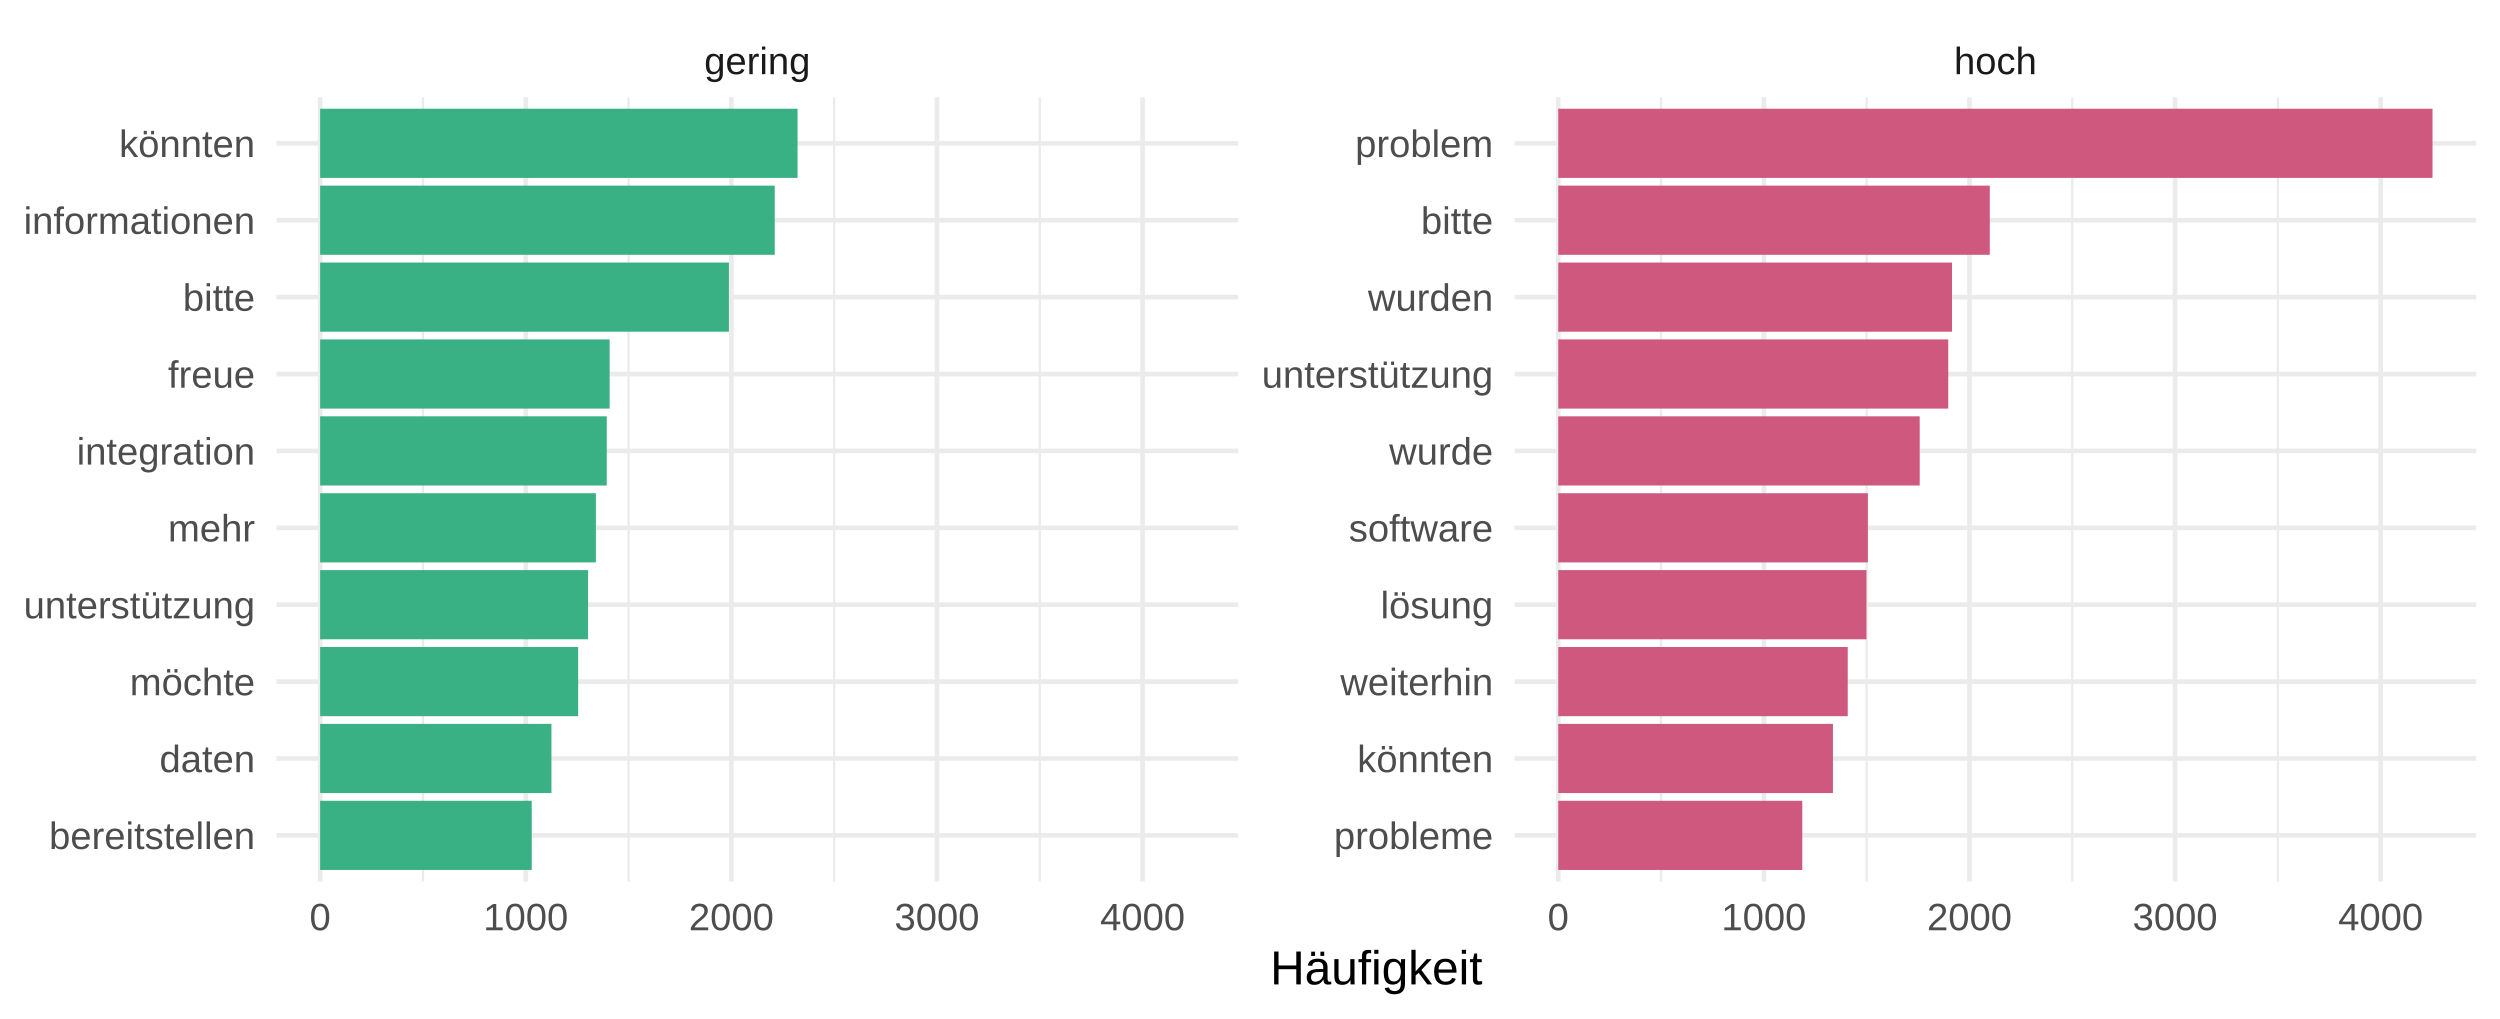
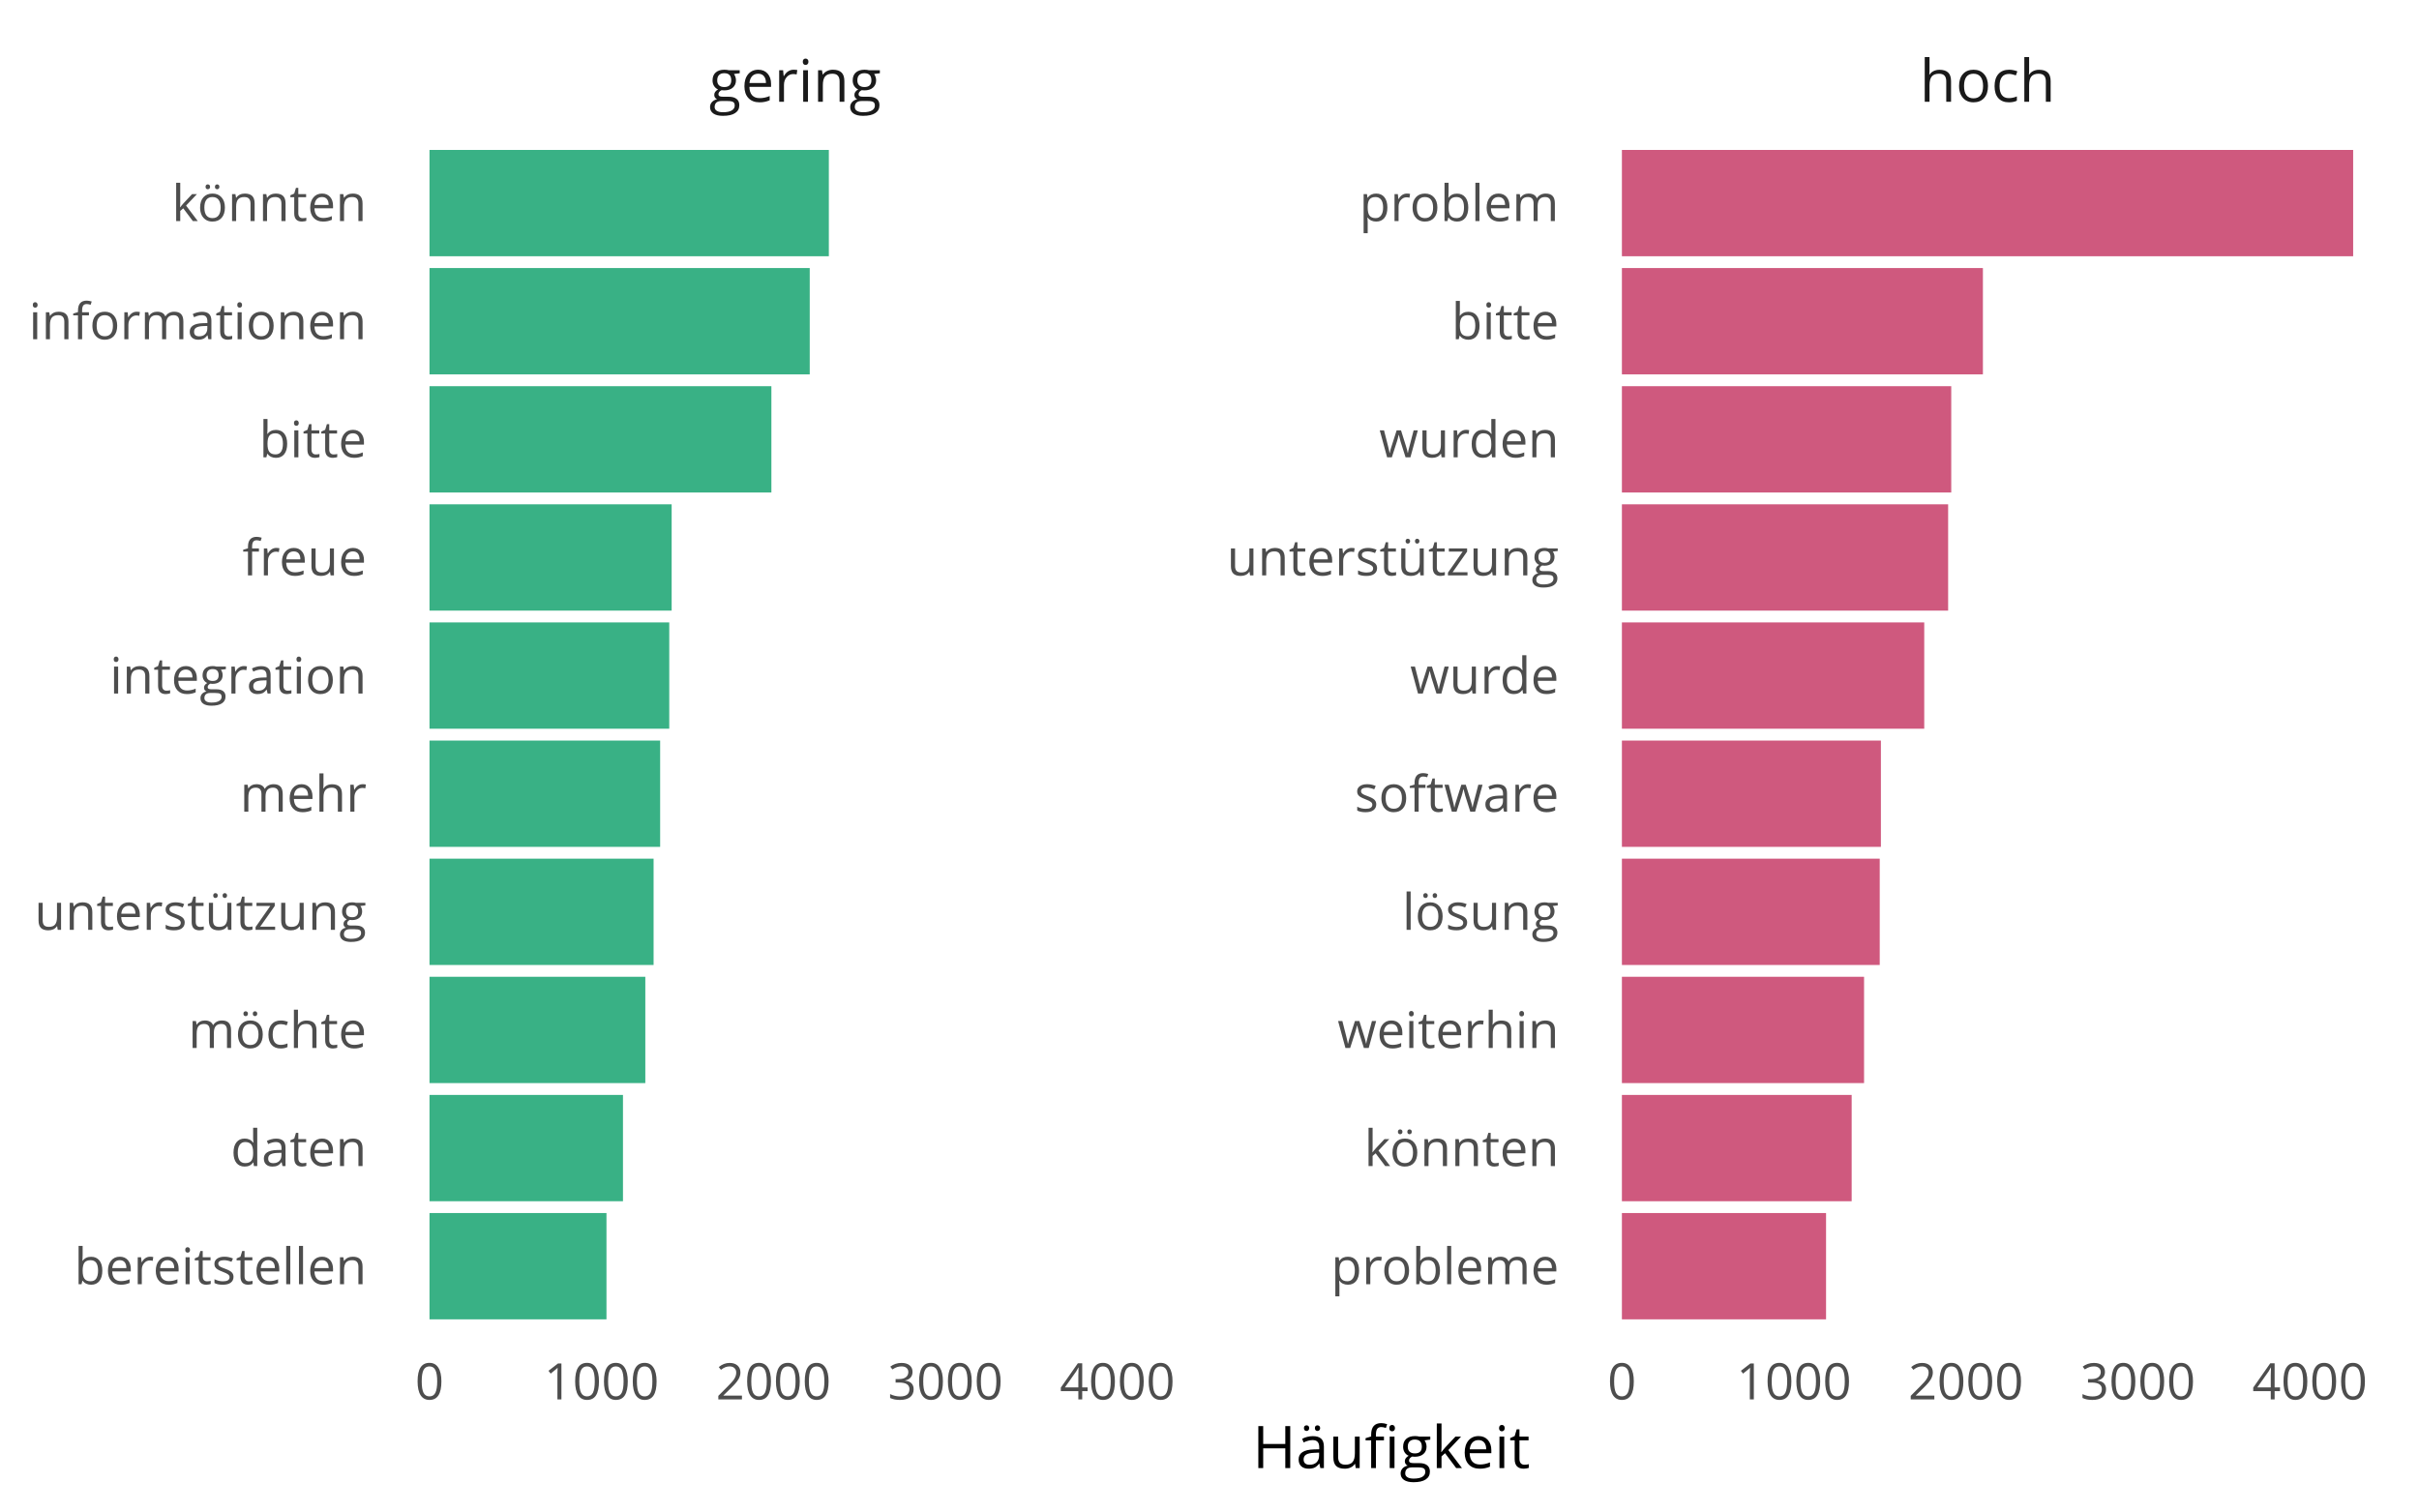
- <svg xmlns="http://www.w3.org/2000/svg" width="576.00pt" height="234.60pt" viewBox="0 0 576.00 234.60">
+ <svg xmlns="http://www.w3.org/2000/svg" width="576.00pt" height="360.00pt" viewBox="0 0 576.00 360.00">
  <g class="svglite">
    <defs>
      <style type="text/css">
    .svglite line, .svglite polyline, .svglite polygon, .svglite path, .svglite rect, .svglite circle {
      fill: none;
      stroke: #000000;
      stroke-linecap: round;
      stroke-linejoin: round;
      stroke-miterlimit: 10.00;
    }
    .svglite text {
      white-space: pre;
    }
    .svglite g.glyphgroup path {
      fill: inherit;
      stroke: none;
    }
  </style>
    </defs>
    <rect width="100%" height="100%" style="stroke: none; fill: none;" />
    <defs>
-       <clipPath id="cpMC4wMHw1NzYuMDB8MC4wMHwyMzQuNjA=">
-         <rect x="0.00" y="0.00" width="576.00" height="234.60" />
+       <clipPath id="cpMC4wMHw1NzYuMDB8MC4wMHwzNjAuMDA=">
+         <rect x="0.00" y="0.00" width="576.00" height="360.00" />
      </clipPath>
    </defs>
-     <g clip-path="url(#cpMC4wMHw1NzYuMDB8MC4wMHwyMzQuNjA=)">
+     <g clip-path="url(#cpMC4wMHw1NzYuMDB8MC4wMHwzNjAuMDA=)">
+       <rect x="0.00" y="0.00" width="576.00" height="360.00" style="stroke-width: 1.36; stroke: none;" />
+     </g>
+     <defs>
+       <clipPath id="cpOTMuNTZ8Mjg1LjEwfDMxLjQ5fDMxOC40NQ==">
+         <rect x="93.56" y="31.49" width="191.54" height="286.96" />
+       </clipPath>
+     </defs>
+     <g clip-path="url(#cpOTMuNTZ8Mjg1LjEwfDMxLjQ5fDMxOC40NQ==)">
+       <rect x="93.56" y="31.49" width="191.54" height="286.96" style="stroke-width: 1.36; stroke: none;" />
+       <rect x="102.27" y="35.71" width="95.09" height="25.32" style="stroke-width: 1.07; stroke: none; stroke-linecap: butt; stroke-linejoin: miter; fill: #39B185;" />
+       <rect x="102.27" y="63.84" width="90.54" height="25.32" style="stroke-width: 1.07; stroke: none; stroke-linecap: butt; stroke-linejoin: miter; fill: #39B185;" />
+       <rect x="102.27" y="91.98" width="81.41" height="25.32" style="stroke-width: 1.07; stroke: none; stroke-linecap: butt; stroke-linejoin: miter; fill: #39B185;" />
+       <rect x="102.27" y="120.11" width="57.66" height="25.32" style="stroke-width: 1.07; stroke: none; stroke-linecap: butt; stroke-linejoin: miter; fill: #39B185;" />
+       <rect x="102.27" y="148.24" width="57.09" height="25.32" style="stroke-width: 1.07; stroke: none; stroke-linecap: butt; stroke-linejoin: miter; fill: #39B185;" />
+       <rect x="102.27" y="176.38" width="54.92" height="25.32" style="stroke-width: 1.07; stroke: none; stroke-linecap: butt; stroke-linejoin: miter; fill: #39B185;" />
+       <rect x="102.27" y="204.51" width="53.36" height="25.32" style="stroke-width: 1.07; stroke: none; stroke-linecap: butt; stroke-linejoin: miter; fill: #39B185;" />
+       <rect x="102.27" y="232.64" width="51.39" height="25.32" style="stroke-width: 1.07; stroke: none; stroke-linecap: butt; stroke-linejoin: miter; fill: #39B185;" />
+       <rect x="102.27" y="260.78" width="46.07" height="25.32" style="stroke-width: 1.07; stroke: none; stroke-linecap: butt; stroke-linejoin: miter; fill: #39B185;" />
+       <rect x="102.27" y="288.91" width="42.14" height="25.32" style="stroke-width: 1.07; stroke: none; stroke-linecap: butt; stroke-linejoin: miter; fill: #39B185;" />
+     </g>
+     <g clip-path="url(#cpMC4wMHw1NzYuMDB8MC4wMHwzNjAuMDA=)">
</g>
    <defs>
-       <clipPath id="cpNjMuNjl8Mjg1LjI2fDIyLjQwfDIwMy4xMA==">
-         <rect x="63.69" y="22.40" width="221.57" height="180.71" />
+       <clipPath id="cpMzc3LjQ5fDU2OS4wM3wzMS40OXwzMTguNDU=">
+         <rect x="377.49" y="31.49" width="191.54" height="286.96" />
      </clipPath>
    </defs>
-     <g clip-path="url(#cpNjMuNjl8Mjg1LjI2fDIyLjQwfDIwMy4xMA==)">
-       <polyline points="97.45,203.10 97.45,22.40 " style="stroke-width: 0.53; stroke: #EBEBEB; stroke-linecap: butt;" />
-       <polyline points="144.82,203.10 144.82,22.40 " style="stroke-width: 0.53; stroke: #EBEBEB; stroke-linecap: butt;" />
-       <polyline points="192.19,203.10 192.19,22.40 " style="stroke-width: 0.53; stroke: #EBEBEB; stroke-linecap: butt;" />
-       <polyline points="239.57,203.10 239.57,22.40 " style="stroke-width: 0.53; stroke: #EBEBEB; stroke-linecap: butt;" />
-       <polyline points="63.69,192.47 285.26,192.47 " style="stroke-width: 1.07; stroke: #EBEBEB; stroke-linecap: butt;" />
-       <polyline points="63.69,174.76 285.26,174.76 " style="stroke-width: 1.07; stroke: #EBEBEB; stroke-linecap: butt;" />
-       <polyline points="63.69,157.04 285.26,157.04 " style="stroke-width: 1.07; stroke: #EBEBEB; stroke-linecap: butt;" />
-       <polyline points="63.69,139.32 285.26,139.32 " style="stroke-width: 1.07; stroke: #EBEBEB; stroke-linecap: butt;" />
-       <polyline points="63.69,121.61 285.26,121.61 " style="stroke-width: 1.07; stroke: #EBEBEB; stroke-linecap: butt;" />
-       <polyline points="63.69,103.89 285.26,103.89 " style="stroke-width: 1.07; stroke: #EBEBEB; stroke-linecap: butt;" />
-       <polyline points="63.69,86.18 285.26,86.18 " style="stroke-width: 1.07; stroke: #EBEBEB; stroke-linecap: butt;" />
-       <polyline points="63.69,68.46 285.26,68.46 " style="stroke-width: 1.07; stroke: #EBEBEB; stroke-linecap: butt;" />
-       <polyline points="63.69,50.74 285.26,50.74 " style="stroke-width: 1.07; stroke: #EBEBEB; stroke-linecap: butt;" />
-       <polyline points="63.69,33.03 285.26,33.03 " style="stroke-width: 1.07; stroke: #EBEBEB; stroke-linecap: butt;" />
-       <polyline points="73.76,203.10 73.76,22.40 " style="stroke-width: 1.07; stroke: #EBEBEB; stroke-linecap: butt;" />
-       <polyline points="121.14,203.10 121.14,22.40 " style="stroke-width: 1.07; stroke: #EBEBEB; stroke-linecap: butt;" />
-       <polyline points="168.51,203.10 168.51,22.40 " style="stroke-width: 1.07; stroke: #EBEBEB; stroke-linecap: butt;" />
-       <polyline points="215.88,203.10 215.88,22.40 " style="stroke-width: 1.07; stroke: #EBEBEB; stroke-linecap: butt;" />
-       <polyline points="263.25,203.10 263.25,22.40 " style="stroke-width: 1.07; stroke: #EBEBEB; stroke-linecap: butt;" />
-       <rect x="73.76" y="25.05" width="110.00" height="15.94" style="stroke-width: 1.07; stroke: none; stroke-linecap: butt; stroke-linejoin: miter; fill: #39B185;" />
-       <rect x="73.76" y="42.77" width="104.74" height="15.94" style="stroke-width: 1.07; stroke: none; stroke-linecap: butt; stroke-linejoin: miter; fill: #39B185;" />
-       <rect x="73.76" y="60.49" width="94.18" height="15.94" style="stroke-width: 1.07; stroke: none; stroke-linecap: butt; stroke-linejoin: miter; fill: #39B185;" />
-       <rect x="73.76" y="78.20" width="66.70" height="15.94" style="stroke-width: 1.07; stroke: none; stroke-linecap: butt; stroke-linejoin: miter; fill: #39B185;" />
-       <rect x="73.76" y="95.92" width="66.04" height="15.94" style="stroke-width: 1.07; stroke: none; stroke-linecap: butt; stroke-linejoin: miter; fill: #39B185;" />
-       <rect x="73.76" y="113.64" width="63.53" height="15.94" style="stroke-width: 1.07; stroke: none; stroke-linecap: butt; stroke-linejoin: miter; fill: #39B185;" />
-       <rect x="73.76" y="131.35" width="61.73" height="15.94" style="stroke-width: 1.07; stroke: none; stroke-linecap: butt; stroke-linejoin: miter; fill: #39B185;" />
-       <rect x="73.76" y="149.07" width="59.45" height="15.94" style="stroke-width: 1.07; stroke: none; stroke-linecap: butt; stroke-linejoin: miter; fill: #39B185;" />
-       <rect x="73.76" y="166.78" width="53.29" height="15.94" style="stroke-width: 1.07; stroke: none; stroke-linecap: butt; stroke-linejoin: miter; fill: #39B185;" />
-       <rect x="73.76" y="184.50" width="48.75" height="15.94" style="stroke-width: 1.07; stroke: none; stroke-linecap: butt; stroke-linejoin: miter; fill: #39B185;" />
+     <g clip-path="url(#cpMzc3LjQ5fDU2OS4wM3wzMS40OXwzMTguNDU=)">
+       <rect x="377.49" y="31.49" width="191.54" height="286.96" style="stroke-width: 1.36; stroke: none;" />
+       <rect x="386.20" y="35.71" width="174.12" height="25.32" style="stroke-width: 1.07; stroke: none; stroke-linecap: butt; stroke-linejoin: miter; fill: #CF597E;" />
+       <rect x="386.20" y="63.84" width="85.96" height="25.32" style="stroke-width: 1.07; stroke: none; stroke-linecap: butt; stroke-linejoin: miter; fill: #CF597E;" />
+       <rect x="386.20" y="91.98" width="78.42" height="25.32" style="stroke-width: 1.07; stroke: none; stroke-linecap: butt; stroke-linejoin: miter; fill: #CF597E;" />
+       <rect x="386.20" y="120.11" width="77.68" height="25.32" style="stroke-width: 1.07; stroke: none; stroke-linecap: butt; stroke-linejoin: miter; fill: #CF597E;" />
+       <rect x="386.20" y="148.24" width="71.99" height="25.32" style="stroke-width: 1.07; stroke: none; stroke-linecap: butt; stroke-linejoin: miter; fill: #CF597E;" />
+       <rect x="386.20" y="176.38" width="61.67" height="25.32" style="stroke-width: 1.07; stroke: none; stroke-linecap: butt; stroke-linejoin: miter; fill: #CF597E;" />
+       <rect x="386.20" y="204.51" width="61.39" height="25.32" style="stroke-width: 1.07; stroke: none; stroke-linecap: butt; stroke-linejoin: miter; fill: #CF597E;" />
+       <rect x="386.20" y="232.64" width="57.66" height="25.32" style="stroke-width: 1.07; stroke: none; stroke-linecap: butt; stroke-linejoin: miter; fill: #CF597E;" />
+       <rect x="386.20" y="260.78" width="54.71" height="25.32" style="stroke-width: 1.07; stroke: none; stroke-linecap: butt; stroke-linejoin: miter; fill: #CF597E;" />
+       <rect x="386.20" y="288.91" width="48.61" height="25.32" style="stroke-width: 1.07; stroke: none; stroke-linecap: butt; stroke-linejoin: miter; fill: #CF597E;" />
    </g>
-     <g clip-path="url(#cpMC4wMHw1NzYuMDB8MC4wMHwyMzQuNjA=)">
+     <g clip-path="url(#cpMC4wMHw1NzYuMDB8MC4wMHwzNjAuMDA=)">
</g>
    <defs>
-       <clipPath id="cpMzQ4Ljk1fDU3MC41MnwyMi40MHwyMDMuMTA=">
-         <rect x="348.95" y="22.40" width="221.57" height="180.71" />
+       <clipPath id="cpOTMuNTZ8Mjg1LjEwfDYuOTd8MzEuNDk=">
+         <rect x="93.56" y="6.97" width="191.54" height="24.51" />
      </clipPath>
    </defs>
-     <g clip-path="url(#cpMzQ4Ljk1fDU3MC41MnwyMi40MHwyMDMuMTA=)">
-       <polyline points="382.71,203.10 382.71,22.40 " style="stroke-width: 0.53; stroke: #EBEBEB; stroke-linecap: butt;" />
-       <polyline points="430.08,203.10 430.08,22.40 " style="stroke-width: 0.53; stroke: #EBEBEB; stroke-linecap: butt;" />
-       <polyline points="477.45,203.10 477.45,22.40 " style="stroke-width: 0.53; stroke: #EBEBEB; stroke-linecap: butt;" />
-       <polyline points="524.83,203.10 524.83,22.40 " style="stroke-width: 0.53; stroke: #EBEBEB; stroke-linecap: butt;" />
-       <polyline points="348.95,192.47 570.52,192.47 " style="stroke-width: 1.07; stroke: #EBEBEB; stroke-linecap: butt;" />
-       <polyline points="348.95,174.76 570.52,174.76 " style="stroke-width: 1.07; stroke: #EBEBEB; stroke-linecap: butt;" />
-       <polyline points="348.95,157.04 570.52,157.04 " style="stroke-width: 1.07; stroke: #EBEBEB; stroke-linecap: butt;" />
-       <polyline points="348.95,139.32 570.52,139.32 " style="stroke-width: 1.07; stroke: #EBEBEB; stroke-linecap: butt;" />
-       <polyline points="348.95,121.61 570.52,121.61 " style="stroke-width: 1.07; stroke: #EBEBEB; stroke-linecap: butt;" />
-       <polyline points="348.95,103.89 570.52,103.89 " style="stroke-width: 1.07; stroke: #EBEBEB; stroke-linecap: butt;" />
-       <polyline points="348.95,86.18 570.52,86.18 " style="stroke-width: 1.07; stroke: #EBEBEB; stroke-linecap: butt;" />
-       <polyline points="348.95,68.46 570.52,68.46 " style="stroke-width: 1.07; stroke: #EBEBEB; stroke-linecap: butt;" />
-       <polyline points="348.95,50.74 570.52,50.74 " style="stroke-width: 1.07; stroke: #EBEBEB; stroke-linecap: butt;" />
-       <polyline points="348.95,33.03 570.52,33.03 " style="stroke-width: 1.07; stroke: #EBEBEB; stroke-linecap: butt;" />
-       <polyline points="359.02,203.10 359.02,22.40 " style="stroke-width: 1.07; stroke: #EBEBEB; stroke-linecap: butt;" />
-       <polyline points="406.40,203.10 406.40,22.40 " style="stroke-width: 1.07; stroke: #EBEBEB; stroke-linecap: butt;" />
-       <polyline points="453.77,203.10 453.77,22.40 " style="stroke-width: 1.07; stroke: #EBEBEB; stroke-linecap: butt;" />
-       <polyline points="501.14,203.10 501.14,22.40 " style="stroke-width: 1.07; stroke: #EBEBEB; stroke-linecap: butt;" />
-       <polyline points="548.51,203.10 548.51,22.40 " style="stroke-width: 1.07; stroke: #EBEBEB; stroke-linecap: butt;" />
-       <rect x="359.02" y="25.05" width="201.43" height="15.94" style="stroke-width: 1.07; stroke: none; stroke-linecap: butt; stroke-linejoin: miter; fill: #CF597E;" />
-       <rect x="359.02" y="42.77" width="99.43" height="15.94" style="stroke-width: 1.07; stroke: none; stroke-linecap: butt; stroke-linejoin: miter; fill: #CF597E;" />
-       <rect x="359.02" y="60.49" width="90.72" height="15.94" style="stroke-width: 1.07; stroke: none; stroke-linecap: butt; stroke-linejoin: miter; fill: #CF597E;" />
-       <rect x="359.02" y="78.20" width="89.86" height="15.94" style="stroke-width: 1.07; stroke: none; stroke-linecap: butt; stroke-linejoin: miter; fill: #CF597E;" />
-       <rect x="359.02" y="95.92" width="83.28" height="15.94" style="stroke-width: 1.07; stroke: none; stroke-linecap: butt; stroke-linejoin: miter; fill: #CF597E;" />
-       <rect x="359.02" y="113.64" width="71.34" height="15.94" style="stroke-width: 1.07; stroke: none; stroke-linecap: butt; stroke-linejoin: miter; fill: #CF597E;" />
-       <rect x="359.02" y="131.35" width="71.01" height="15.94" style="stroke-width: 1.07; stroke: none; stroke-linecap: butt; stroke-linejoin: miter; fill: #CF597E;" />
-       <rect x="359.02" y="149.07" width="66.70" height="15.94" style="stroke-width: 1.07; stroke: none; stroke-linecap: butt; stroke-linejoin: miter; fill: #CF597E;" />
-       <rect x="359.02" y="166.78" width="63.29" height="15.94" style="stroke-width: 1.07; stroke: none; stroke-linecap: butt; stroke-linejoin: miter; fill: #CF597E;" />
-       <rect x="359.02" y="184.50" width="56.23" height="15.94" style="stroke-width: 1.07; stroke: none; stroke-linecap: butt; stroke-linejoin: miter; fill: #CF597E;" />
+     <g clip-path="url(#cpOTMuNTZ8Mjg1LjEwfDYuOTd8MzEuNDk=)">
+       <text x="189.33" y="24.23" text-anchor="middle" style="font-size: 14.00px;fill: #1A1A1A; font-family: &quot;Open Sans&quot;;" textLength="40.92px" lengthAdjust="spacingAndGlyphs">gering</text>
    </g>
-     <g clip-path="url(#cpMC4wMHw1NzYuMDB8MC4wMHwyMzQuNjA=)">
+     <g clip-path="url(#cpMC4wMHw1NzYuMDB8MC4wMHwzNjAuMDA=)">
</g>
    <defs>
-       <clipPath id="cpNjMuNjl8Mjg1LjI2fDUuNDh8MjIuNDA=">
-         <rect x="63.69" y="5.48" width="221.57" height="16.92" />
+       <clipPath id="cpMzc3LjQ5fDU2OS4wM3w2Ljk3fDMxLjQ5">
+         <rect x="377.49" y="6.97" width="191.54" height="24.51" />
      </clipPath>
    </defs>
-     <g clip-path="url(#cpNjMuNjl8Mjg1LjI2fDUuNDh8MjIuNDA=)">
-       <text x="174.48" y="17.09" text-anchor="middle" style="font-size: 8.80px;fill: #1A1A1A; font-family: &quot;Arial&quot;;" textLength="24.44px" lengthAdjust="spacingAndGlyphs">gering</text>
+     <g clip-path="url(#cpMzc3LjQ5fDU2OS4wM3w2Ljk3fDMxLjQ5)">
+       <text x="473.26" y="24.23" text-anchor="middle" style="font-size: 14.00px;fill: #1A1A1A; font-family: &quot;Open Sans&quot;;" textLength="32.31px" lengthAdjust="spacingAndGlyphs">hoch</text>
    </g>
-     <g clip-path="url(#cpMC4wMHw1NzYuMDB8MC4wMHwyMzQuNjA=)">
- </g>
-     <defs>
-       <clipPath id="cpMzQ4Ljk1fDU3MC41Mnw1LjQ4fDIyLjQw">
-         <rect x="348.95" y="5.48" width="221.57" height="16.92" />
-       </clipPath>
-     </defs>
-     <g clip-path="url(#cpMzQ4Ljk1fDU3MC41Mnw1LjQ4fDIyLjQw)">
-       <text x="459.74" y="17.09" text-anchor="middle" style="font-size: 8.80px;fill: #1A1A1A; font-family: &quot;Arial&quot;;" textLength="19.08px" lengthAdjust="spacingAndGlyphs">hoch</text>
-     </g>
-     <g clip-path="url(#cpMC4wMHw1NzYuMDB8MC4wMHwyMzQuNjA=)">
-       <text x="73.76" y="214.33" text-anchor="middle" style="font-size: 8.80px;fill: #4D4D4D; font-family: &quot;Arial&quot;;" textLength="4.89px" lengthAdjust="spacingAndGlyphs">0</text>
-       <text x="121.14" y="214.33" text-anchor="middle" style="font-size: 8.80px;fill: #4D4D4D; font-family: &quot;Arial&quot;;" textLength="19.56px" lengthAdjust="spacingAndGlyphs">1000</text>
-       <text x="168.51" y="214.33" text-anchor="middle" style="font-size: 8.80px;fill: #4D4D4D; font-family: &quot;Arial&quot;;" textLength="19.56px" lengthAdjust="spacingAndGlyphs">2000</text>
-       <text x="215.88" y="214.33" text-anchor="middle" style="font-size: 8.80px;fill: #4D4D4D; font-family: &quot;Arial&quot;;" textLength="19.56px" lengthAdjust="spacingAndGlyphs">3000</text>
-       <text x="263.25" y="214.33" text-anchor="middle" style="font-size: 8.80px;fill: #4D4D4D; font-family: &quot;Arial&quot;;" textLength="19.56px" lengthAdjust="spacingAndGlyphs">4000</text>
-       <text x="359.02" y="214.33" text-anchor="middle" style="font-size: 8.80px;fill: #4D4D4D; font-family: &quot;Arial&quot;;" textLength="4.89px" lengthAdjust="spacingAndGlyphs">0</text>
-       <text x="406.40" y="214.33" text-anchor="middle" style="font-size: 8.80px;fill: #4D4D4D; font-family: &quot;Arial&quot;;" textLength="19.56px" lengthAdjust="spacingAndGlyphs">1000</text>
-       <text x="453.77" y="214.33" text-anchor="middle" style="font-size: 8.80px;fill: #4D4D4D; font-family: &quot;Arial&quot;;" textLength="19.56px" lengthAdjust="spacingAndGlyphs">2000</text>
-       <text x="501.14" y="214.33" text-anchor="middle" style="font-size: 8.80px;fill: #4D4D4D; font-family: &quot;Arial&quot;;" textLength="19.56px" lengthAdjust="spacingAndGlyphs">3000</text>
-       <text x="548.51" y="214.33" text-anchor="middle" style="font-size: 8.80px;fill: #4D4D4D; font-family: &quot;Arial&quot;;" textLength="19.56px" lengthAdjust="spacingAndGlyphs">4000</text>
-       <text x="344.02" y="195.62" text-anchor="end" style="font-size: 8.80px;fill: #4D4D4D; font-family: &quot;Arial&quot;;" textLength="36.66px" lengthAdjust="spacingAndGlyphs">probleme</text>
-       <text x="344.02" y="177.91" text-anchor="end" style="font-size: 8.80px;fill: #4D4D4D; font-family: &quot;Arial&quot;;" textLength="31.30px" lengthAdjust="spacingAndGlyphs">könnten</text>
-       <text x="344.02" y="160.19" text-anchor="end" style="font-size: 8.80px;fill: #4D4D4D; font-family: &quot;Arial&quot;;" textLength="35.19px" lengthAdjust="spacingAndGlyphs">weiterhin</text>
-       <text x="344.02" y="142.47" text-anchor="end" style="font-size: 8.80px;fill: #4D4D4D; font-family: &quot;Arial&quot;;" textLength="25.92px" lengthAdjust="spacingAndGlyphs">lösung</text>
-       <text x="344.02" y="124.76" text-anchor="end" style="font-size: 8.80px;fill: #4D4D4D; font-family: &quot;Arial&quot;;" textLength="33.23px" lengthAdjust="spacingAndGlyphs">software</text>
-       <text x="344.02" y="107.04" text-anchor="end" style="font-size: 8.80px;fill: #4D4D4D; font-family: &quot;Arial&quot;;" textLength="23.95px" lengthAdjust="spacingAndGlyphs">wurde</text>
-       <text x="344.02" y="89.33" text-anchor="end" style="font-size: 8.80px;fill: #4D4D4D; font-family: &quot;Arial&quot;;" textLength="53.28px" lengthAdjust="spacingAndGlyphs">unterstützung</text>
-       <text x="344.02" y="71.61" text-anchor="end" style="font-size: 8.80px;fill: #4D4D4D; font-family: &quot;Arial&quot;;" textLength="28.84px" lengthAdjust="spacingAndGlyphs">wurden</text>
-       <text x="344.02" y="53.89" text-anchor="end" style="font-size: 8.80px;fill: #4D4D4D; font-family: &quot;Arial&quot;;" textLength="16.61px" lengthAdjust="spacingAndGlyphs">bitte</text>
-       <text x="344.02" y="36.18" text-anchor="end" style="font-size: 8.80px;fill: #4D4D4D; font-family: &quot;Arial&quot;;" textLength="31.77px" lengthAdjust="spacingAndGlyphs">problem</text>
-       <text x="58.76" y="195.62" text-anchor="end" style="font-size: 8.80px;fill: #4D4D4D; font-family: &quot;Arial&quot;;" textLength="47.41px" lengthAdjust="spacingAndGlyphs">bereitstellen</text>
-       <text x="58.76" y="177.91" text-anchor="end" style="font-size: 8.80px;fill: #4D4D4D; font-family: &quot;Arial&quot;;" textLength="22.00px" lengthAdjust="spacingAndGlyphs">daten</text>
-       <text x="58.76" y="160.19" text-anchor="end" style="font-size: 8.80px;fill: #4D4D4D; font-family: &quot;Arial&quot;;" textLength="28.84px" lengthAdjust="spacingAndGlyphs">möchte</text>
-       <text x="58.76" y="142.47" text-anchor="end" style="font-size: 8.80px;fill: #4D4D4D; font-family: &quot;Arial&quot;;" textLength="53.28px" lengthAdjust="spacingAndGlyphs">unterstützung</text>
-       <text x="58.76" y="124.76" text-anchor="end" style="font-size: 8.80px;fill: #4D4D4D; font-family: &quot;Arial&quot;;" textLength="20.03px" lengthAdjust="spacingAndGlyphs">mehr</text>
-       <text x="58.76" y="107.04" text-anchor="end" style="font-size: 8.80px;fill: #4D4D4D; font-family: &quot;Arial&quot;;" textLength="41.05px" lengthAdjust="spacingAndGlyphs">integration</text>
-       <text x="58.76" y="89.33" text-anchor="end" style="font-size: 8.80px;fill: #4D4D4D; font-family: &quot;Arial&quot;;" textLength="20.03px" lengthAdjust="spacingAndGlyphs">freue</text>
-       <text x="58.76" y="71.61" text-anchor="end" style="font-size: 8.80px;fill: #4D4D4D; font-family: &quot;Arial&quot;;" textLength="16.61px" lengthAdjust="spacingAndGlyphs">bitte</text>
-       <text x="58.76" y="53.89" text-anchor="end" style="font-size: 8.80px;fill: #4D4D4D; font-family: &quot;Arial&quot;;" textLength="53.27px" lengthAdjust="spacingAndGlyphs">informationen</text>
-       <text x="58.76" y="36.18" text-anchor="end" style="font-size: 8.80px;fill: #4D4D4D; font-family: &quot;Arial&quot;;" textLength="31.30px" lengthAdjust="spacingAndGlyphs">könnten</text>
-       <text x="317.11" y="226.80" text-anchor="middle" style="font-size: 11.00px; font-family: &quot;Arial&quot;;" textLength="48.94px" lengthAdjust="spacingAndGlyphs">Häufigkeit</text>
+     <g clip-path="url(#cpMC4wMHw1NzYuMDB8MC4wMHwzNjAuMDA=)">
+       <text x="102.27" y="333.30" text-anchor="middle" style="font-size: 12.00px;fill: #4D4D4D; font-family: &quot;Open Sans&quot;;" textLength="6.86px" lengthAdjust="spacingAndGlyphs">0</text>
+       <text x="143.22" y="333.30" text-anchor="middle" style="font-size: 12.00px;fill: #4D4D4D; font-family: &quot;Open Sans&quot;;" textLength="27.44px" lengthAdjust="spacingAndGlyphs">1000</text>
+       <text x="184.17" y="333.30" text-anchor="middle" style="font-size: 12.00px;fill: #4D4D4D; font-family: &quot;Open Sans&quot;;" textLength="27.44px" lengthAdjust="spacingAndGlyphs">2000</text>
+       <text x="225.12" y="333.30" text-anchor="middle" style="font-size: 12.00px;fill: #4D4D4D; font-family: &quot;Open Sans&quot;;" textLength="27.44px" lengthAdjust="spacingAndGlyphs">3000</text>
+       <text x="266.07" y="333.30" text-anchor="middle" style="font-size: 12.00px;fill: #4D4D4D; font-family: &quot;Open Sans&quot;;" textLength="27.44px" lengthAdjust="spacingAndGlyphs">4000</text>
+       <text x="386.20" y="333.30" text-anchor="middle" style="font-size: 12.00px;fill: #4D4D4D; font-family: &quot;Open Sans&quot;;" textLength="6.86px" lengthAdjust="spacingAndGlyphs">0</text>
+       <text x="427.15" y="333.30" text-anchor="middle" style="font-size: 12.00px;fill: #4D4D4D; font-family: &quot;Open Sans&quot;;" textLength="27.44px" lengthAdjust="spacingAndGlyphs">1000</text>
+       <text x="468.10" y="333.30" text-anchor="middle" style="font-size: 12.00px;fill: #4D4D4D; font-family: &quot;Open Sans&quot;;" textLength="27.44px" lengthAdjust="spacingAndGlyphs">2000</text>
+       <text x="509.05" y="333.30" text-anchor="middle" style="font-size: 12.00px;fill: #4D4D4D; font-family: &quot;Open Sans&quot;;" textLength="27.44px" lengthAdjust="spacingAndGlyphs">3000</text>
+       <text x="550.00" y="333.30" text-anchor="middle" style="font-size: 12.00px;fill: #4D4D4D; font-family: &quot;Open Sans&quot;;" textLength="27.44px" lengthAdjust="spacingAndGlyphs">4000</text>
+       <text x="371.21" y="305.86" text-anchor="end" style="font-size: 12.00px;fill: #4D4D4D; font-family: &quot;Open Sans&quot;;" textLength="54.42px" lengthAdjust="spacingAndGlyphs">probleme</text>
+       <text x="371.21" y="277.72" text-anchor="end" style="font-size: 12.00px;fill: #4D4D4D; font-family: &quot;Open Sans&quot;;" textLength="46.62px" lengthAdjust="spacingAndGlyphs">könnten</text>
+       <text x="371.21" y="249.59" text-anchor="end" style="font-size: 12.00px;fill: #4D4D4D; font-family: &quot;Open Sans&quot;;" textLength="52.73px" lengthAdjust="spacingAndGlyphs">weiterhin</text>
+       <text x="371.21" y="221.45" text-anchor="end" style="font-size: 12.00px;fill: #4D4D4D; font-family: &quot;Open Sans&quot;;" textLength="37.20px" lengthAdjust="spacingAndGlyphs">lösung</text>
+       <text x="371.21" y="193.32" text-anchor="end" style="font-size: 12.00px;fill: #4D4D4D; font-family: &quot;Open Sans&quot;;" textLength="48.86px" lengthAdjust="spacingAndGlyphs">software</text>
+       <text x="371.21" y="165.19" text-anchor="end" style="font-size: 12.00px;fill: #4D4D4D; font-family: &quot;Open Sans&quot;;" textLength="35.64px" lengthAdjust="spacingAndGlyphs">wurde</text>
+       <text x="371.21" y="137.05" text-anchor="end" style="font-size: 12.00px;fill: #4D4D4D; font-family: &quot;Open Sans&quot;;" textLength="79.14px" lengthAdjust="spacingAndGlyphs">unterstützung</text>
+       <text x="371.21" y="108.92" text-anchor="end" style="font-size: 12.00px;fill: #4D4D4D; font-family: &quot;Open Sans&quot;;" textLength="43.00px" lengthAdjust="spacingAndGlyphs">wurden</text>
+       <text x="371.21" y="80.79" text-anchor="end" style="font-size: 12.00px;fill: #4D4D4D; font-family: &quot;Open Sans&quot;;" textLength="25.67px" lengthAdjust="spacingAndGlyphs">bitte</text>
+       <text x="371.21" y="52.65" text-anchor="end" style="font-size: 12.00px;fill: #4D4D4D; font-family: &quot;Open Sans&quot;;" textLength="47.69px" lengthAdjust="spacingAndGlyphs">problem</text>
+       <text x="87.29" y="305.86" text-anchor="end" style="font-size: 12.00px;fill: #4D4D4D; font-family: &quot;Open Sans&quot;;" textLength="69.92px" lengthAdjust="spacingAndGlyphs">bereitstellen</text>
+       <text x="87.29" y="277.72" text-anchor="end" style="font-size: 12.00px;fill: #4D4D4D; font-family: &quot;Open Sans&quot;;" textLength="32.39px" lengthAdjust="spacingAndGlyphs">daten</text>
+       <text x="87.29" y="249.59" text-anchor="end" style="font-size: 12.00px;fill: #4D4D4D; font-family: &quot;Open Sans&quot;;" textLength="42.45px" lengthAdjust="spacingAndGlyphs">möchte</text>
+       <text x="87.29" y="221.45" text-anchor="end" style="font-size: 12.00px;fill: #4D4D4D; font-family: &quot;Open Sans&quot;;" textLength="79.14px" lengthAdjust="spacingAndGlyphs">unterstützung</text>
+       <text x="87.29" y="193.32" text-anchor="end" style="font-size: 12.00px;fill: #4D4D4D; font-family: &quot;Open Sans&quot;;" textLength="30.11px" lengthAdjust="spacingAndGlyphs">mehr</text>
+       <text x="87.29" y="165.19" text-anchor="end" style="font-size: 12.00px;fill: #4D4D4D; font-family: &quot;Open Sans&quot;;" textLength="61.39px" lengthAdjust="spacingAndGlyphs">integration</text>
+       <text x="87.29" y="137.05" text-anchor="end" style="font-size: 12.00px;fill: #4D4D4D; font-family: &quot;Open Sans&quot;;" textLength="29.77px" lengthAdjust="spacingAndGlyphs">freue</text>
+       <text x="87.29" y="108.92" text-anchor="end" style="font-size: 12.00px;fill: #4D4D4D; font-family: &quot;Open Sans&quot;;" textLength="25.67px" lengthAdjust="spacingAndGlyphs">bitte</text>
+       <text x="87.29" y="80.79" text-anchor="end" style="font-size: 12.00px;fill: #4D4D4D; font-family: &quot;Open Sans&quot;;" textLength="80.31px" lengthAdjust="spacingAndGlyphs">informationen</text>
+       <text x="87.29" y="52.65" text-anchor="end" style="font-size: 12.00px;fill: #4D4D4D; font-family: &quot;Open Sans&quot;;" textLength="46.62px" lengthAdjust="spacingAndGlyphs">könnten</text>
+       <text x="331.29" y="349.66" text-anchor="middle" style="font-size: 14.00px; font-family: &quot;Open Sans&quot;;" textLength="66.30px" lengthAdjust="spacingAndGlyphs">Häufigkeit</text>
    </g>
  </g>
</svg>
